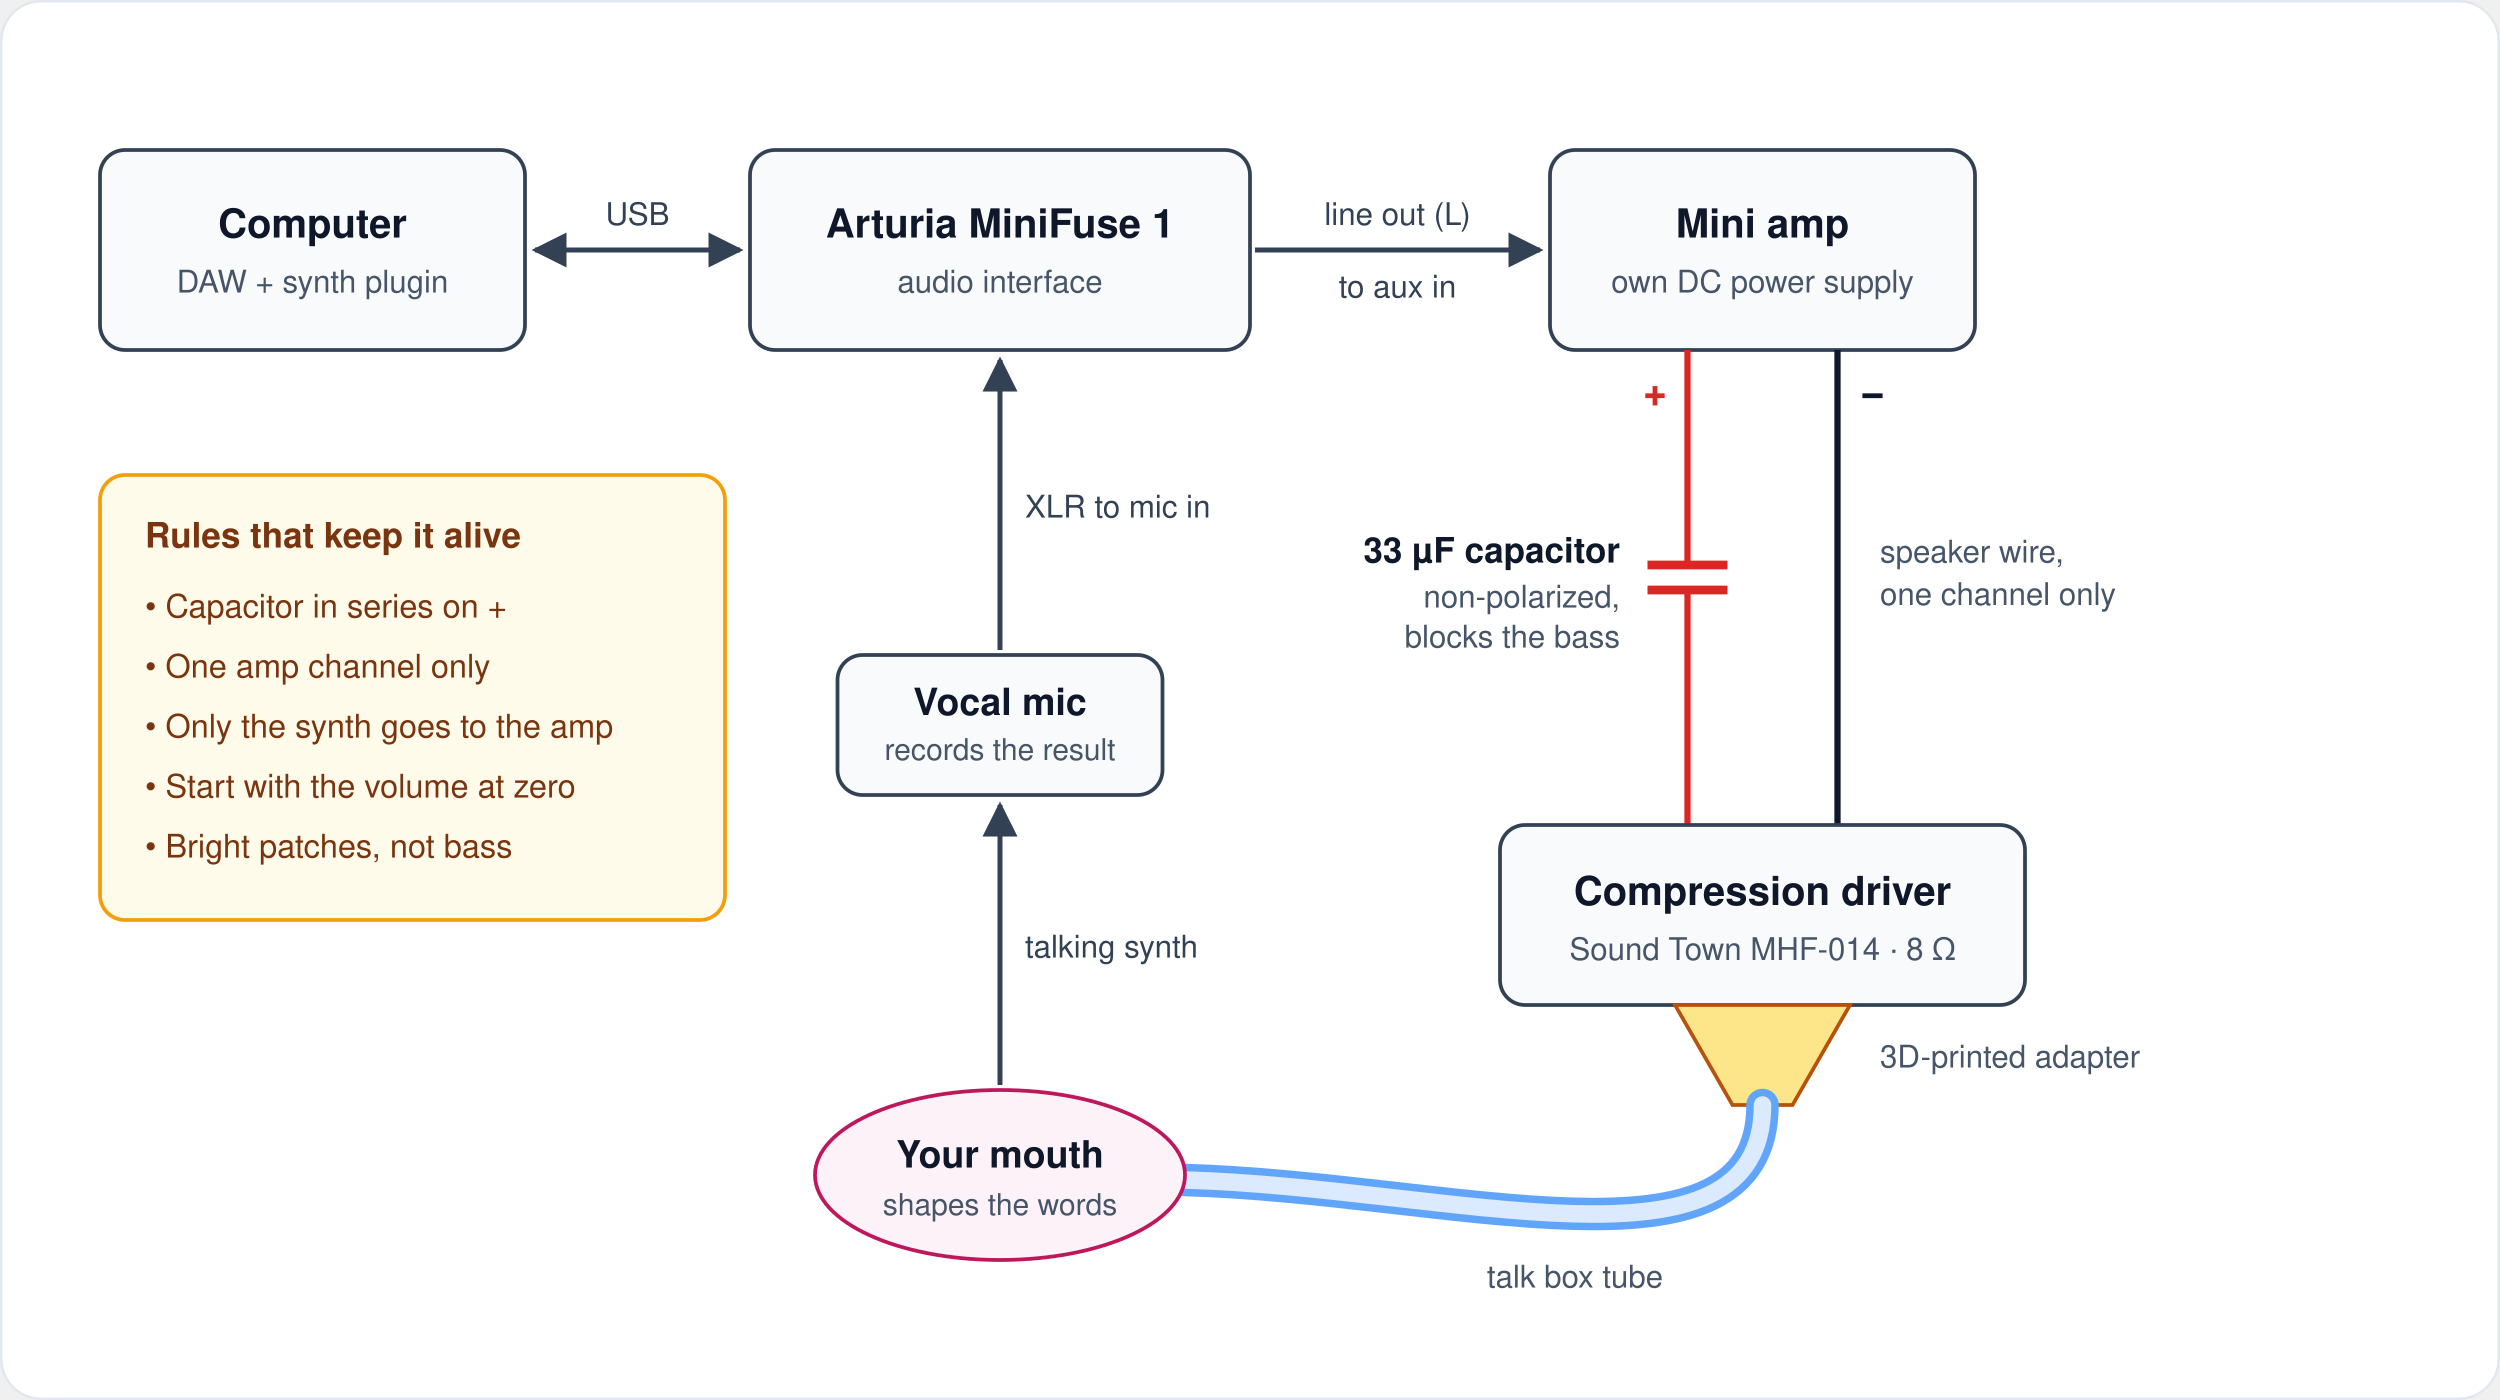
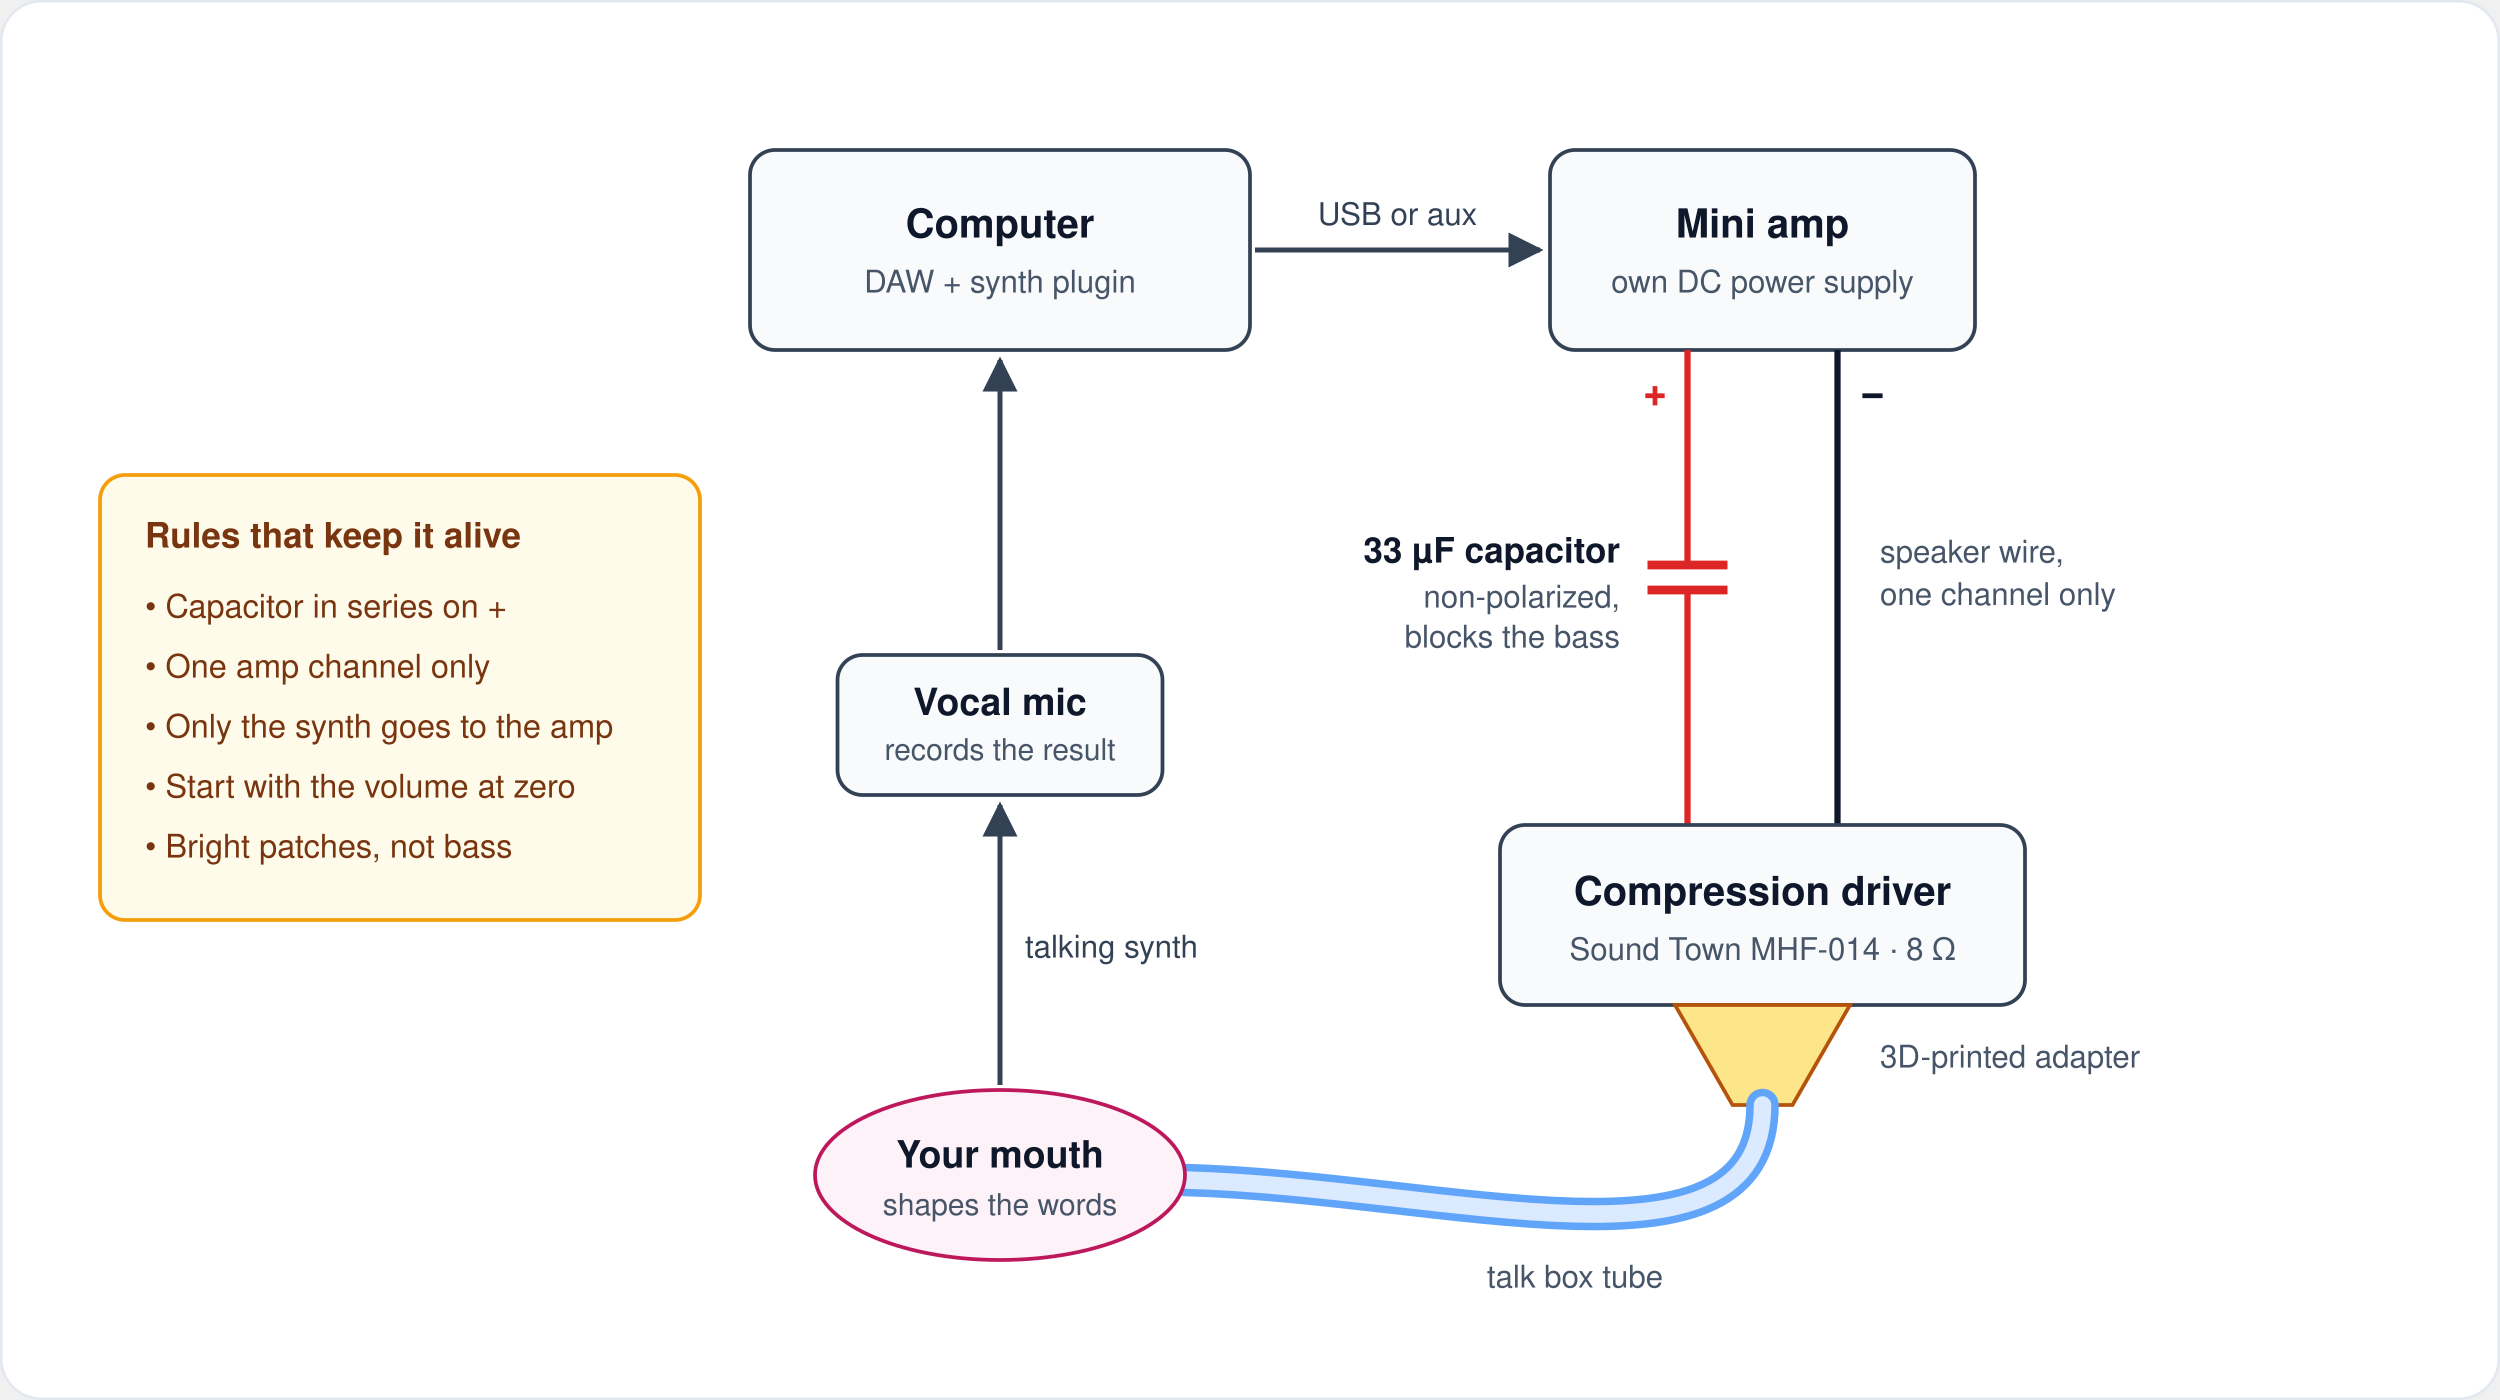
<svg xmlns="http://www.w3.org/2000/svg" viewBox="0 0 1000 560" width="1000" height="560" font-family="-apple-system, BlinkMacSystemFont, 'Segoe UI', Helvetica, Arial, sans-serif">
  <defs>
    <marker id="arrow" viewBox="0 0 10 10" refX="9" refY="5" markerWidth="7" markerHeight="7" orient="auto-start-reverse">
      <path d="M0 0 L10 5 L0 10 z" fill="#334155" />
    </marker>
  </defs>
  <rect x="0.5" y="0.5" width="999" height="559" rx="16" fill="#ffffff" stroke="#e2e8f0" />
-   <rect x="40" y="60" width="170" height="80" rx="10" fill="#f8fafc" stroke="#334155" stroke-width="1.5" />
-   <text x="125" y="95" text-anchor="middle" font-size="16" font-weight="700" fill="#0f172a">Computer</text>
-   <text x="125" y="117" text-anchor="middle" font-size="12.5" fill="#475569">DAW + synth plugin</text>
  <rect x="300" y="60" width="200" height="80" rx="10" fill="#f8fafc" stroke="#334155" stroke-width="1.5" />
-   <text x="400" y="95" text-anchor="middle" font-size="16" font-weight="700" fill="#0f172a">Arturia MiniFuse 1</text>
-   <text x="400" y="117" text-anchor="middle" font-size="12.5" fill="#475569">audio interface</text>
+   <text x="400" y="95" text-anchor="middle" font-size="16" font-weight="700" fill="#0f172a">Computer</text>
+   <text x="400" y="117" text-anchor="middle" font-size="12.5" fill="#475569">DAW + synth plugin</text>
  <rect x="620" y="60" width="170" height="80" rx="10" fill="#f8fafc" stroke="#334155" stroke-width="1.5" />
  <text x="705" y="95" text-anchor="middle" font-size="16" font-weight="700" fill="#0f172a">Mini amp</text>
  <text x="705" y="117" text-anchor="middle" font-size="12.5" fill="#475569">own DC power supply</text>
-   <line x1="214" y1="100" x2="296" y2="100" stroke="#334155" stroke-width="2" marker-start="url(#arrow)" marker-end="url(#arrow)" />
-   <text x="255" y="90" text-anchor="middle" font-size="12.5" fill="#334155">USB</text>
  <line x1="502" y1="100" x2="616" y2="100" stroke="#334155" stroke-width="2" marker-end="url(#arrow)" />
-   <text x="559" y="90" text-anchor="middle" font-size="12.5" fill="#334155">line out (L)</text>
-   <text x="559" y="119" text-anchor="middle" font-size="12.5" fill="#334155">to aux in</text>
+   <text x="559" y="90" text-anchor="middle" font-size="12.5" fill="#334155">USB or aux</text>
  <line x1="675" y1="140" x2="675" y2="226" stroke="#dc2626" stroke-width="2.5" />
  <line x1="659" y1="226" x2="691" y2="226" stroke="#dc2626" stroke-width="3.5" />
  <line x1="659" y1="236" x2="691" y2="236" stroke="#dc2626" stroke-width="3.5" />
  <line x1="675" y1="236" x2="675" y2="330" stroke="#dc2626" stroke-width="2.5" />
  <line x1="735" y1="140" x2="735" y2="330" stroke="#0f172a" stroke-width="2.5" />
  <text x="662" y="162" text-anchor="middle" font-size="16" font-weight="700" fill="#dc2626">+</text>
  <text x="749" y="162" text-anchor="middle" font-size="16" font-weight="700" fill="#0f172a">−</text>
  <text x="648" y="225" text-anchor="end" font-size="14" font-weight="700" fill="#0f172a">33 µF capacitor</text>
  <text x="648" y="243" text-anchor="end" font-size="12.5" fill="#475569">non-polarized,</text>
  <text x="648" y="259" text-anchor="end" font-size="12.5" fill="#475569">blocks the bass</text>
  <text x="752" y="225" font-size="12.5" fill="#475569">speaker wire,</text>
  <text x="752" y="242" font-size="12.5" fill="#475569">one channel only</text>
  <rect x="600" y="330" width="210" height="72" rx="10" fill="#f8fafc" stroke="#334155" stroke-width="1.5" />
  <text x="705" y="362" text-anchor="middle" font-size="16" font-weight="700" fill="#0f172a">Compression driver</text>
  <text x="705" y="384" text-anchor="middle" font-size="12.5" fill="#475569">Sound Town MHF-014 · 8 Ω</text>
  <polygon points="670,402 740,402 717,442 693,442" fill="#fde68a" stroke="#b45309" stroke-width="1.5" />
  <text x="752" y="427" font-size="12.5" fill="#475569">3D-printed adapter</text>
  <path d="M705 442 C705 515 580 475 474 472" fill="none" stroke="#60a5fa" stroke-width="13" stroke-linecap="round" />
  <path d="M705 442 C705 515 580 475 474 472" fill="none" stroke="#dbeafe" stroke-width="7" stroke-linecap="round" />
  <text x="630" y="515" text-anchor="middle" font-size="12.5" fill="#475569">talk box tube</text>
  <ellipse cx="400" cy="470" rx="74" ry="34" fill="#fdf2f8" stroke="#be185d" stroke-width="1.5" />
  <text x="400" y="467" text-anchor="middle" font-size="15" font-weight="700" fill="#0f172a">Your mouth</text>
  <text x="400" y="486" text-anchor="middle" font-size="12" fill="#475569">shapes the words</text>
  <rect x="335" y="262" width="130" height="56" rx="10" fill="#f8fafc" stroke="#334155" stroke-width="1.5" />
  <text x="400" y="286" text-anchor="middle" font-size="15" font-weight="700" fill="#0f172a">Vocal mic</text>
  <text x="400" y="304" text-anchor="middle" font-size="12" fill="#475569">records the result</text>
  <line x1="400" y1="434" x2="400" y2="322" stroke="#334155" stroke-width="2" marker-end="url(#arrow)" />
  <text x="410" y="383" font-size="12.5" fill="#334155">talking synth</text>
  <line x1="400" y1="260" x2="400" y2="144" stroke="#334155" stroke-width="2" marker-end="url(#arrow)" />
-   <text x="410" y="207" font-size="12.5" fill="#334155">XLR to mic in</text>
-   <rect x="40" y="190" width="250" height="178" rx="10" fill="#fffbeb" stroke="#f59e0b" stroke-width="1.5" />
+   <rect x="40" y="190" width="240" height="178" rx="10" fill="#fffbeb" stroke="#f59e0b" stroke-width="1.5" />
  <text x="58" y="219" font-size="14" font-weight="700" fill="#78350f">Rules that keep it alive</text>
  <text x="58" y="247" font-size="13" fill="#78350f">• Capacitor in series on +</text>
  <text x="58" y="271" font-size="13" fill="#78350f">• One amp channel only</text>
  <text x="58" y="295" font-size="13" fill="#78350f">• Only the synth goes to the amp</text>
  <text x="58" y="319" font-size="13" fill="#78350f">• Start with the volume at zero</text>
  <text x="58" y="343" font-size="13" fill="#78350f">• Bright patches, not bass</text>
</svg>
